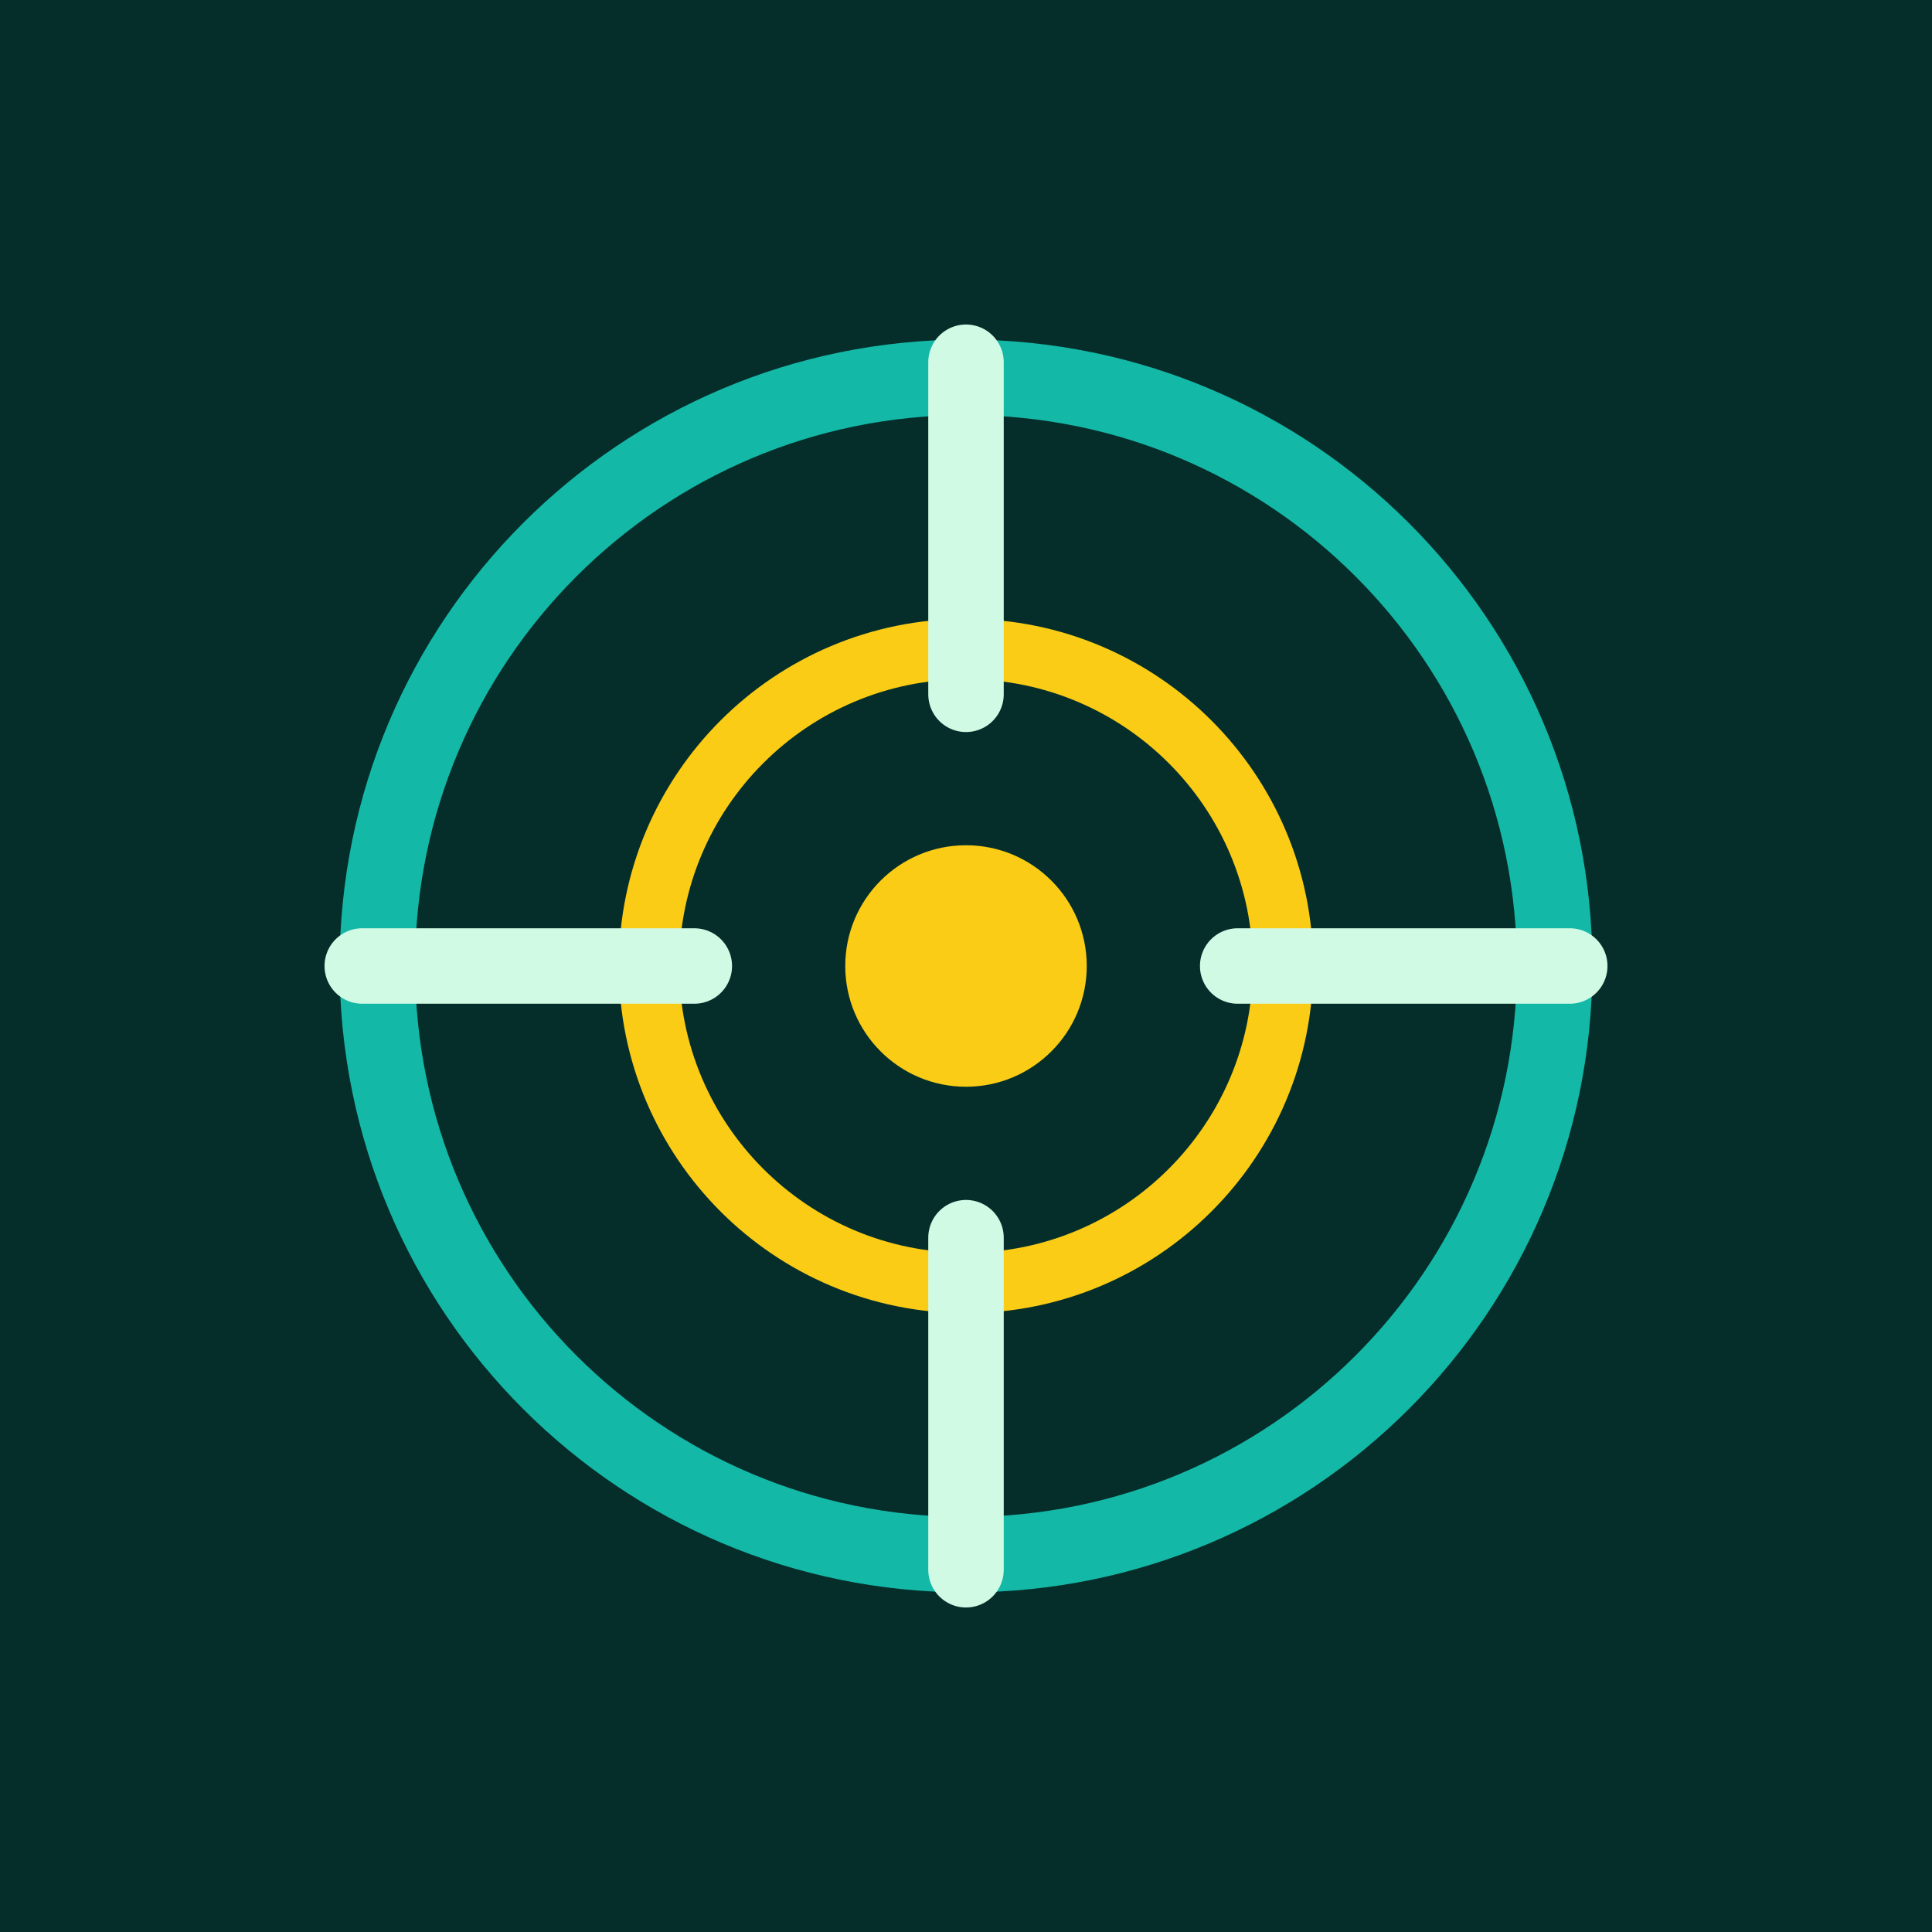
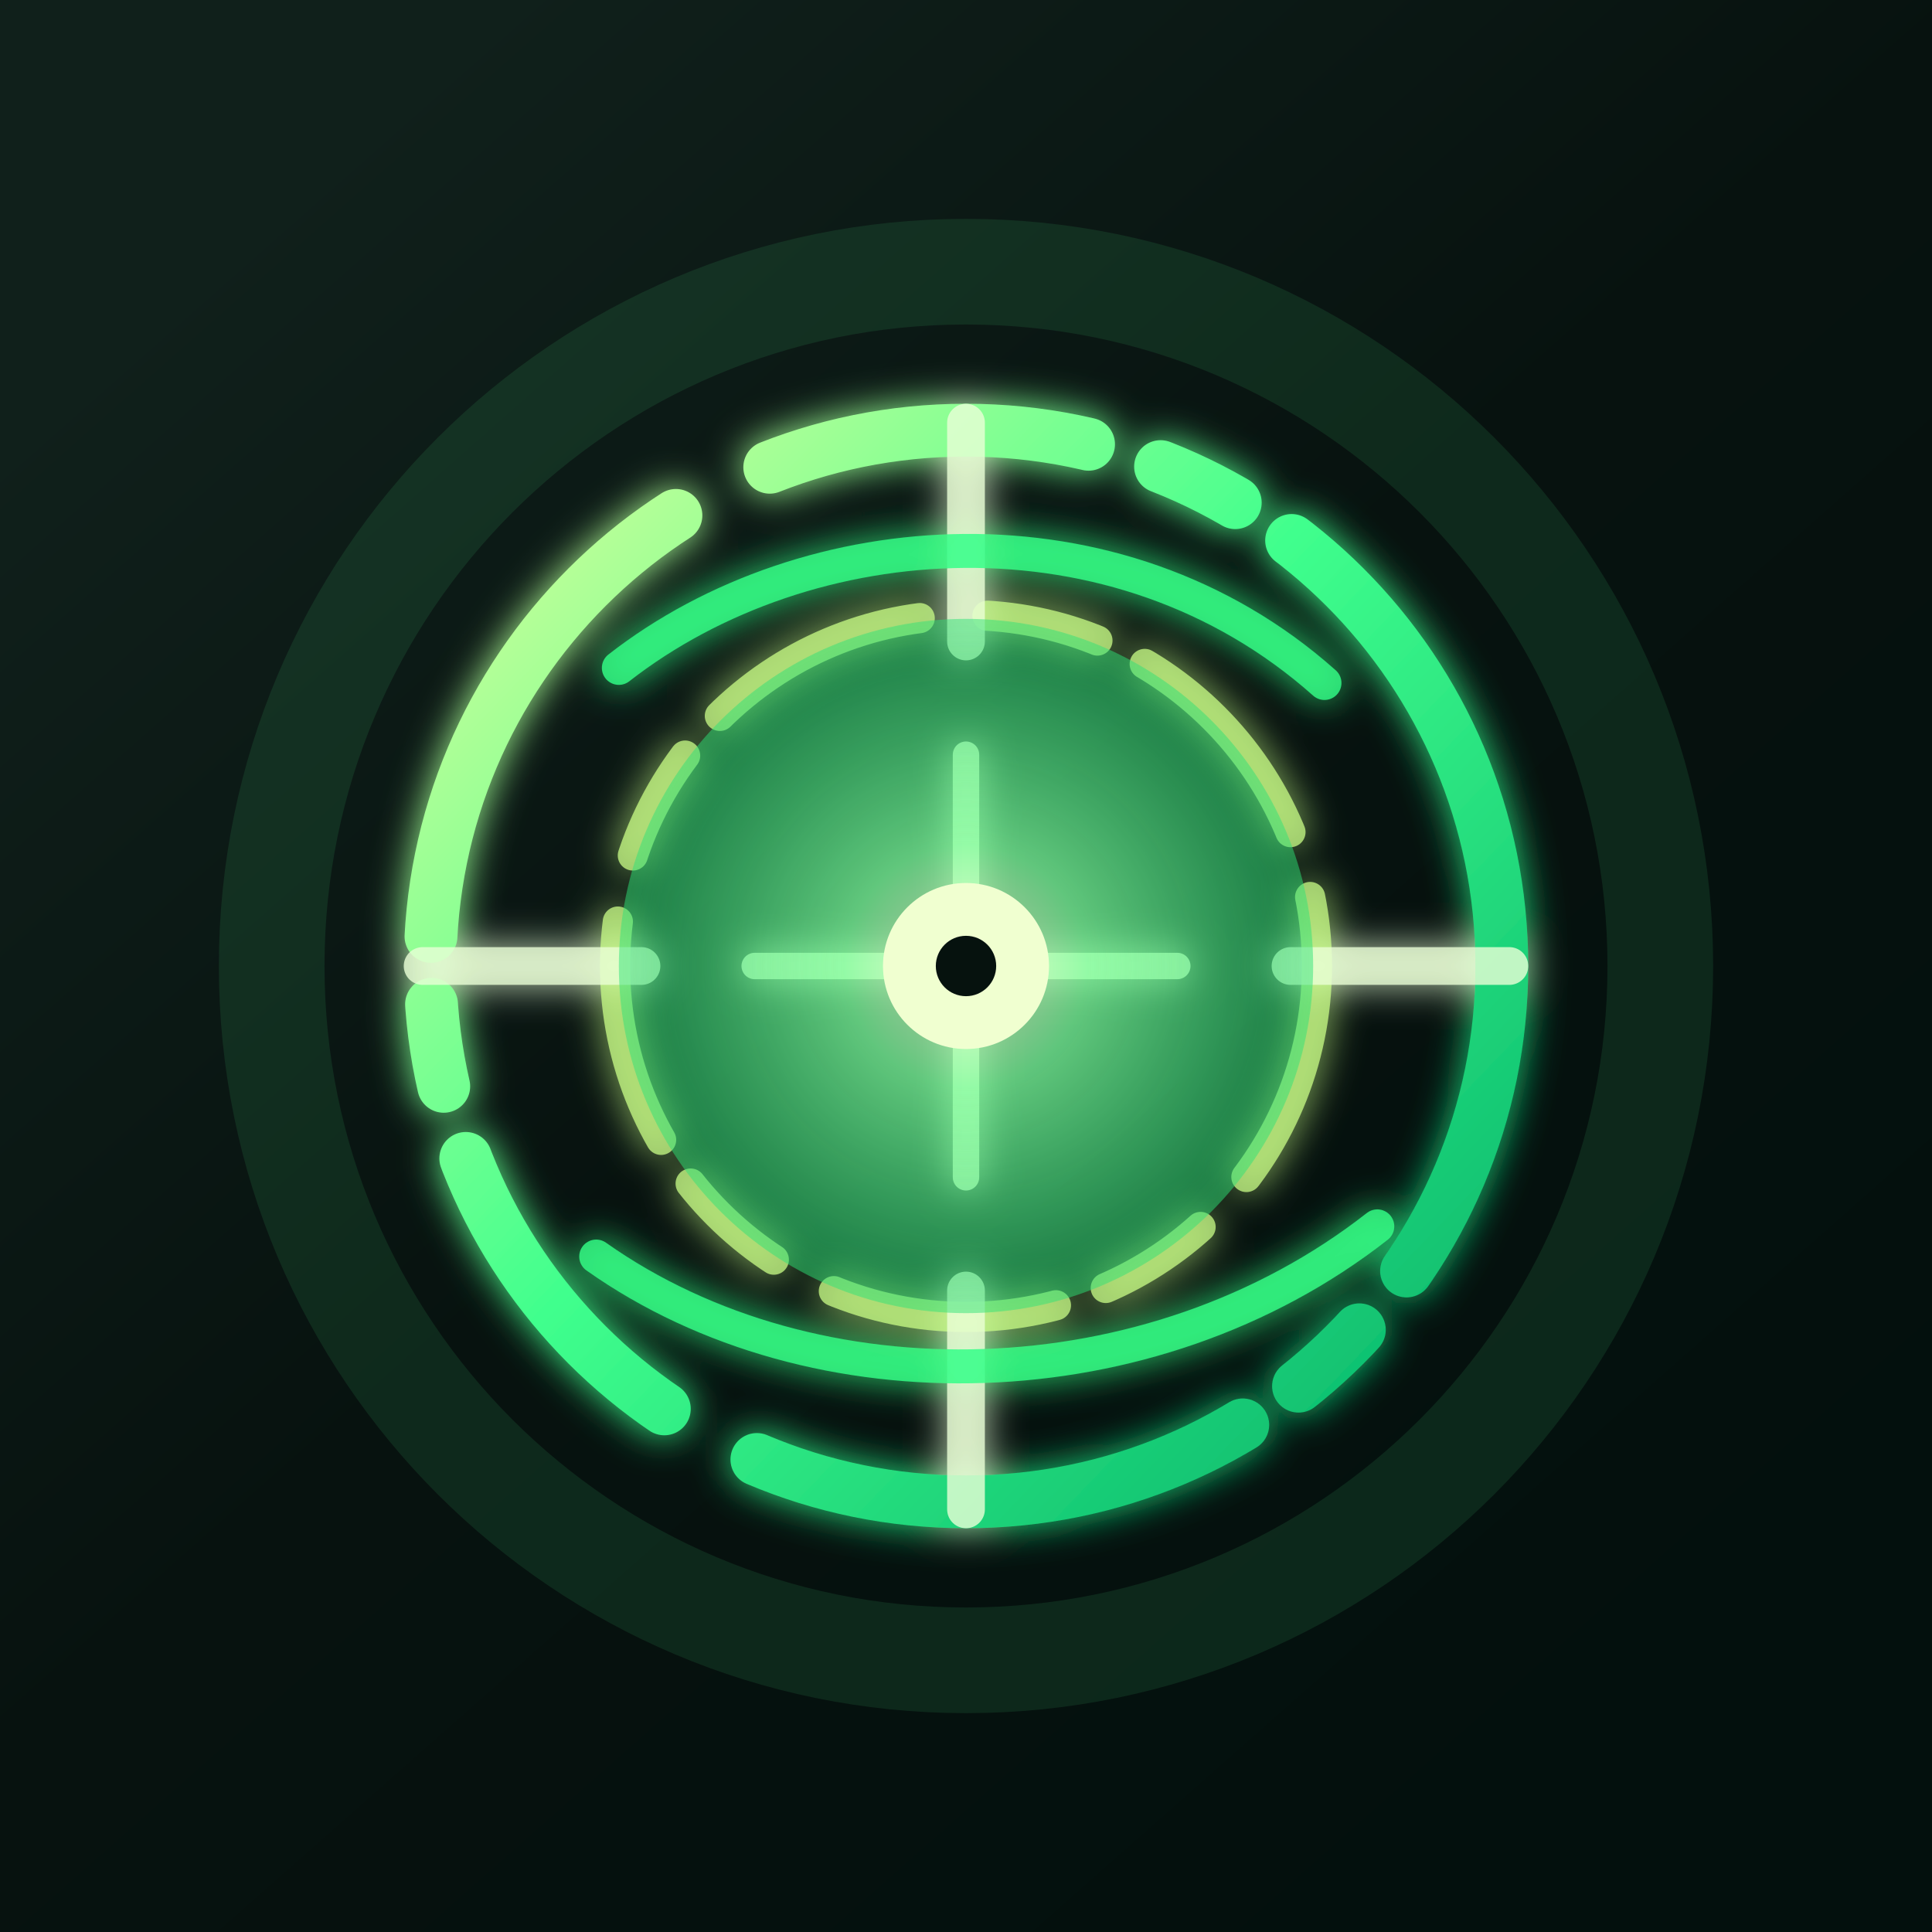
<svg xmlns="http://www.w3.org/2000/svg" viewBox="0 0 512 512" role="img" aria-label="All For One">
-   <rect width="512" height="512" fill="#052e2b" />
-   <circle cx="256" cy="256" r="156" fill="none" stroke="#14b8a6" stroke-width="20" />
-   <circle cx="256" cy="256" r="84" fill="none" stroke="#facc15" stroke-width="16" />
-   <path d="M256 96v88M256 328v88M96 256h88M328 256h88" stroke="#d1fae5" stroke-width="20" stroke-linecap="round" />
-   <circle cx="256" cy="256" r="32" fill="#facc15" />
+   <defs>
+     <linearGradient id="tile" x1="74" x2="438" y1="50" y2="462" gradientUnits="userSpaceOnUse">
+       <stop stop-color="#10201b" />
+       <stop offset="0.48" stop-color="#07120f" />
+       <stop offset="1" stop-color="#03100d" />
+     </linearGradient>
+     <radialGradient id="glow" cx="0" cy="0" r="1" gradientTransform="matrix(0 178 -178 0 256 256)" gradientUnits="userSpaceOnUse">
+       <stop stop-color="#f4ffd6" />
+       <stop offset="0.18" stop-color="#7cff9e" />
+       <stop offset="0.62" stop-color="#13d86a" stop-opacity="0.54" />
+       <stop offset="1" stop-color="#13d86a" stop-opacity="0" />
+     </radialGradient>
+     <linearGradient id="line" x1="106" x2="406" y1="112" y2="400" gradientUnits="userSpaceOnUse">
+       <stop stop-color="#e8ff9c" />
+       <stop offset="0.46" stop-color="#40ff8d" />
+       <stop offset="1" stop-color="#00ad68" />
+     </linearGradient>
+     <filter id="glowFilter" x="-45%" y="-45%" width="190%" height="190%">
+       <feGaussianBlur in="SourceGraphic" stdDeviation="5" result="blur" />
+       <feMerge>
+         <feMergeNode in="blur" />
+         <feMergeNode in="SourceGraphic" />
+       </feMerge>
+     </filter>
+   </defs>
+   <rect width="512" height="512" fill="url(#tile)" />
+   <circle cx="256" cy="256" r="184" fill="none" stroke="#55ff92" stroke-opacity="0.1" stroke-width="28" />
+   <g filter="url(#glowFilter)">
+     <circle cx="256" cy="256" r="142" fill="none" stroke="url(#line)" stroke-width="14" stroke-linecap="round" stroke-dasharray="86 20 22 18 134 28" />
+     <circle cx="256" cy="256" r="93" fill="none" stroke="#caff87" stroke-opacity="0.74" stroke-width="8" stroke-linecap="round" stroke-dasharray="60 18 30 14" />
+     <path d="M256 112v58M256 342v58M112 256h58M342 256h58" stroke="#e9ffd7" stroke-width="10" stroke-linecap="round" stroke-opacity="0.8" />
+     <path d="M164 177c50-39 132-45 187 4M158 333c58 41 147 39 207-8" fill="none" stroke="#30ff86" stroke-width="9" stroke-linecap="round" stroke-opacity="0.82" />
+     <path d="M200 256h112M256 200v112" stroke="#f1ffd0" stroke-width="7" stroke-linecap="round" stroke-opacity="0.86" />
+   </g>
+   <circle cx="256" cy="256" r="92" fill="url(#glow)" opacity="0.76" />
+   <circle cx="256" cy="256" r="22" fill="#f0ffd0" />
+   <circle cx="256" cy="256" r="8" fill="#06120e" />
</svg>
